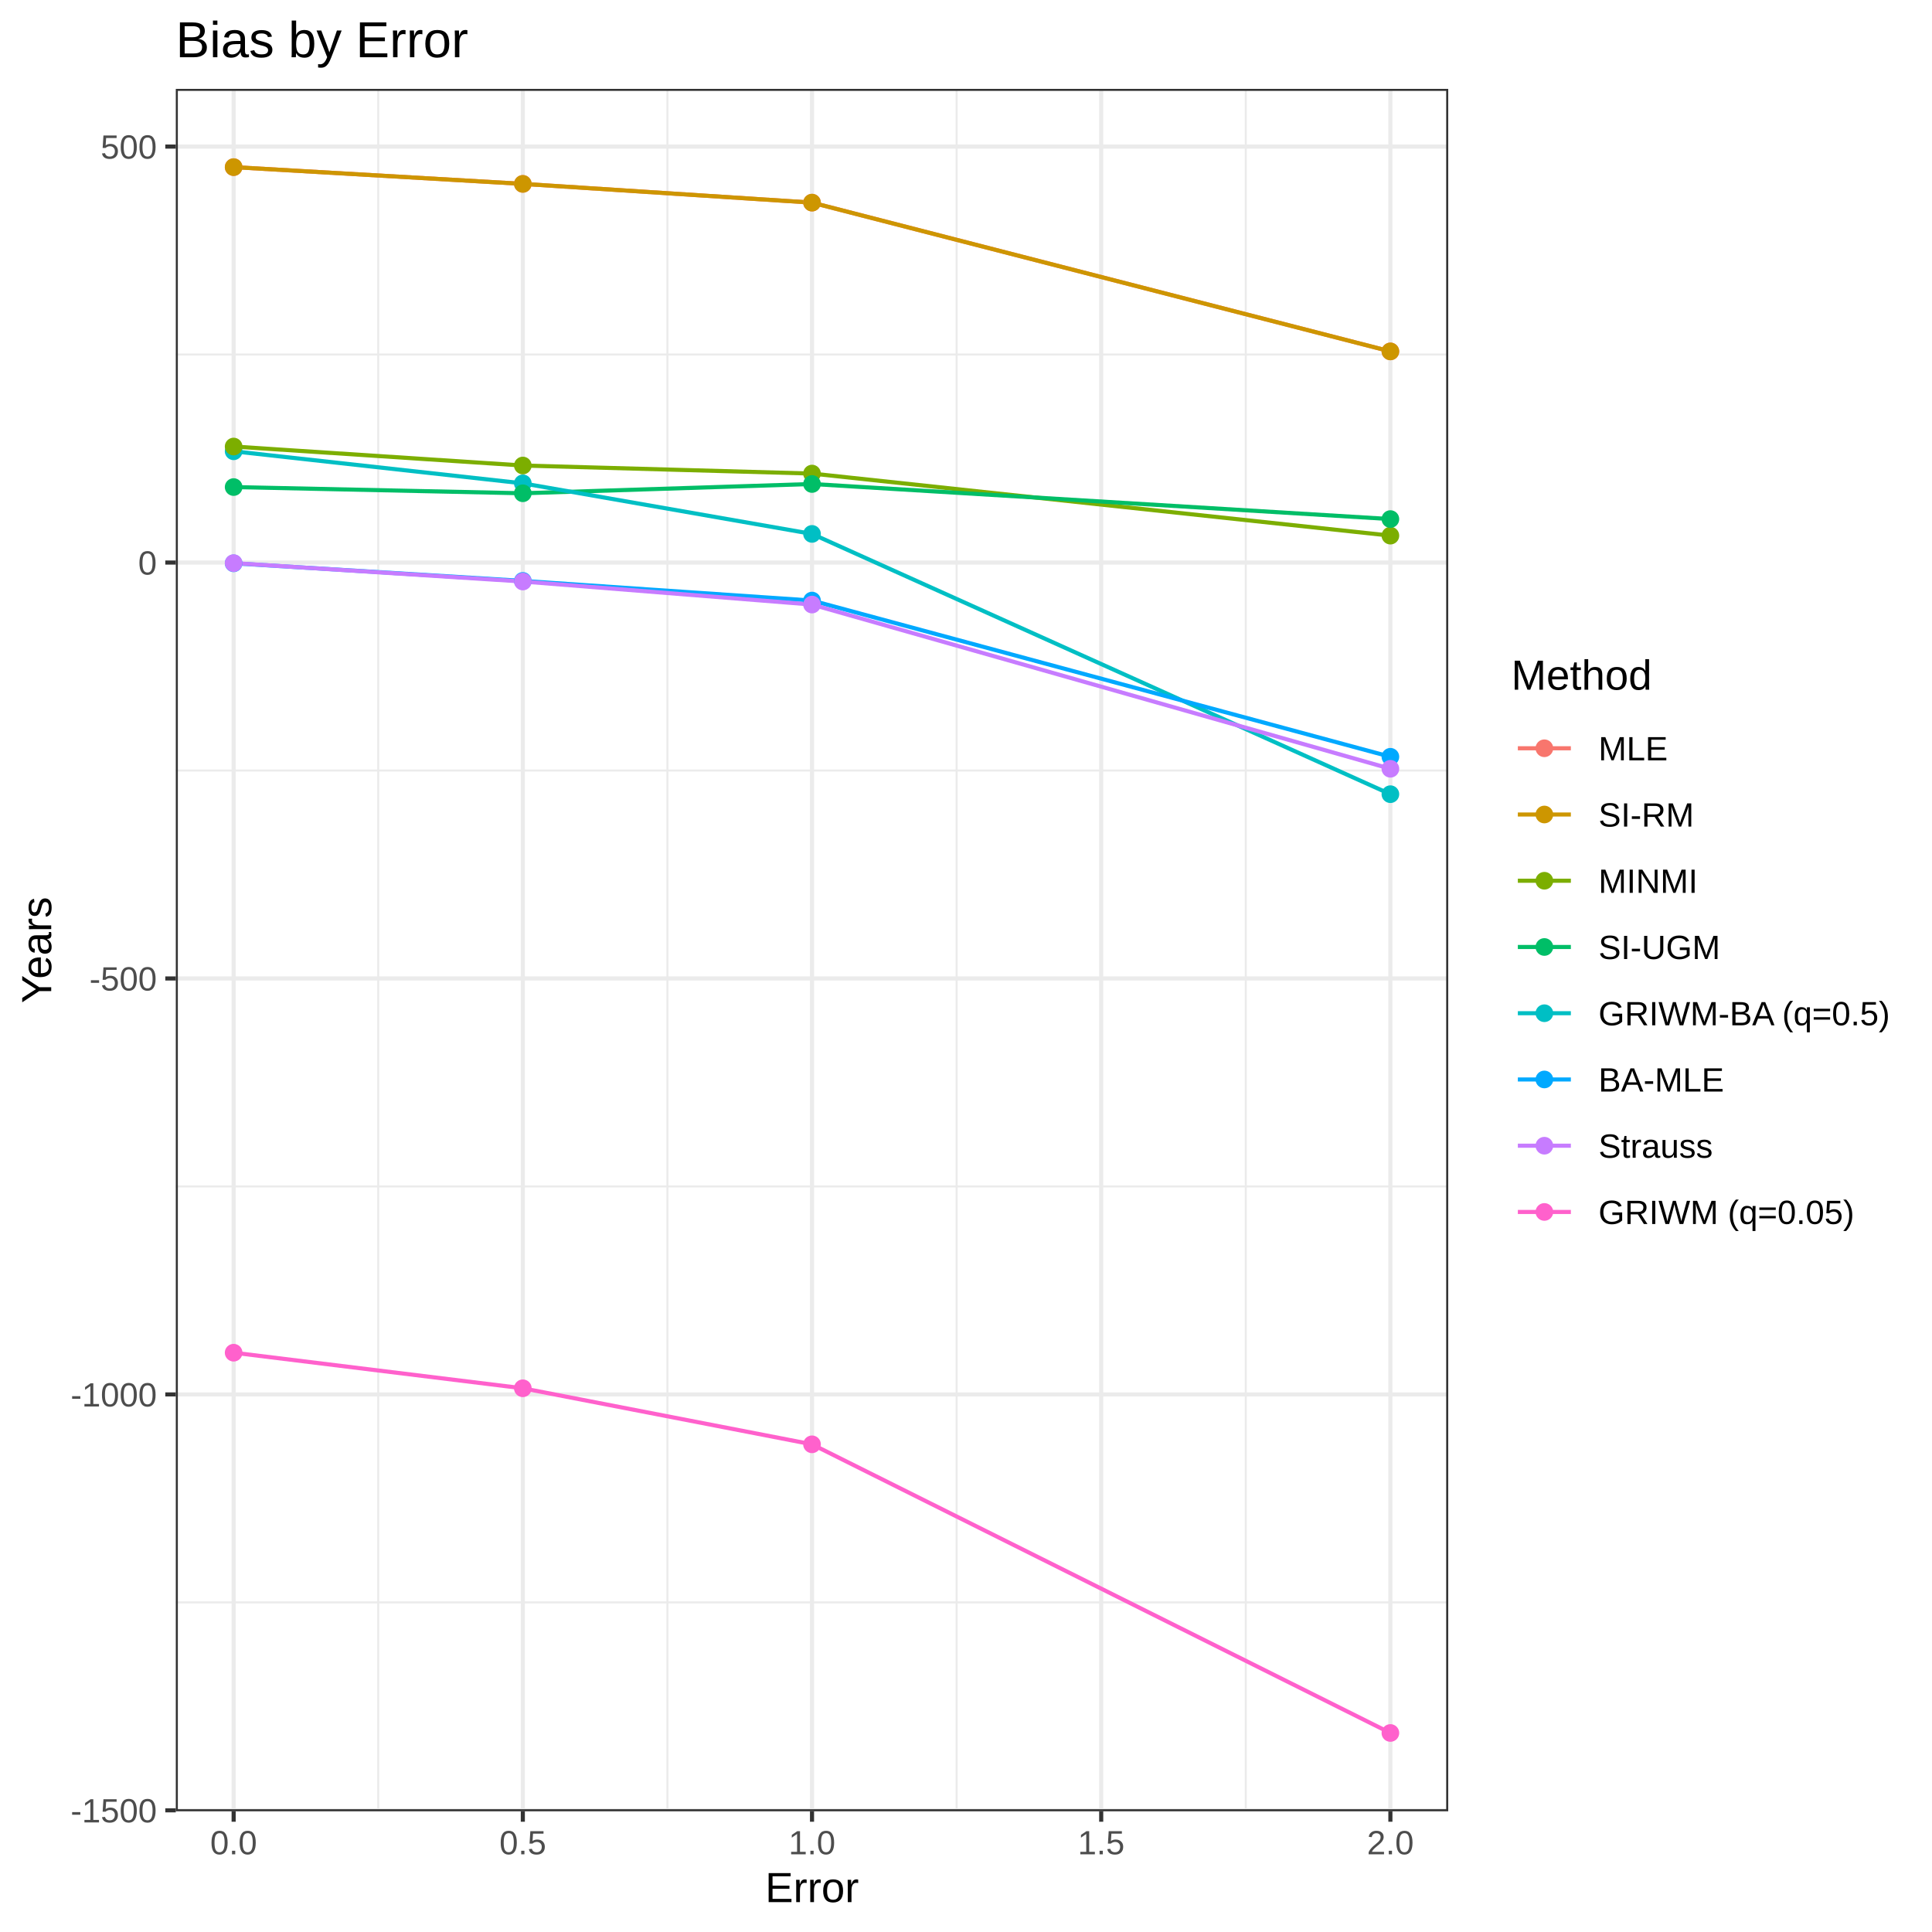
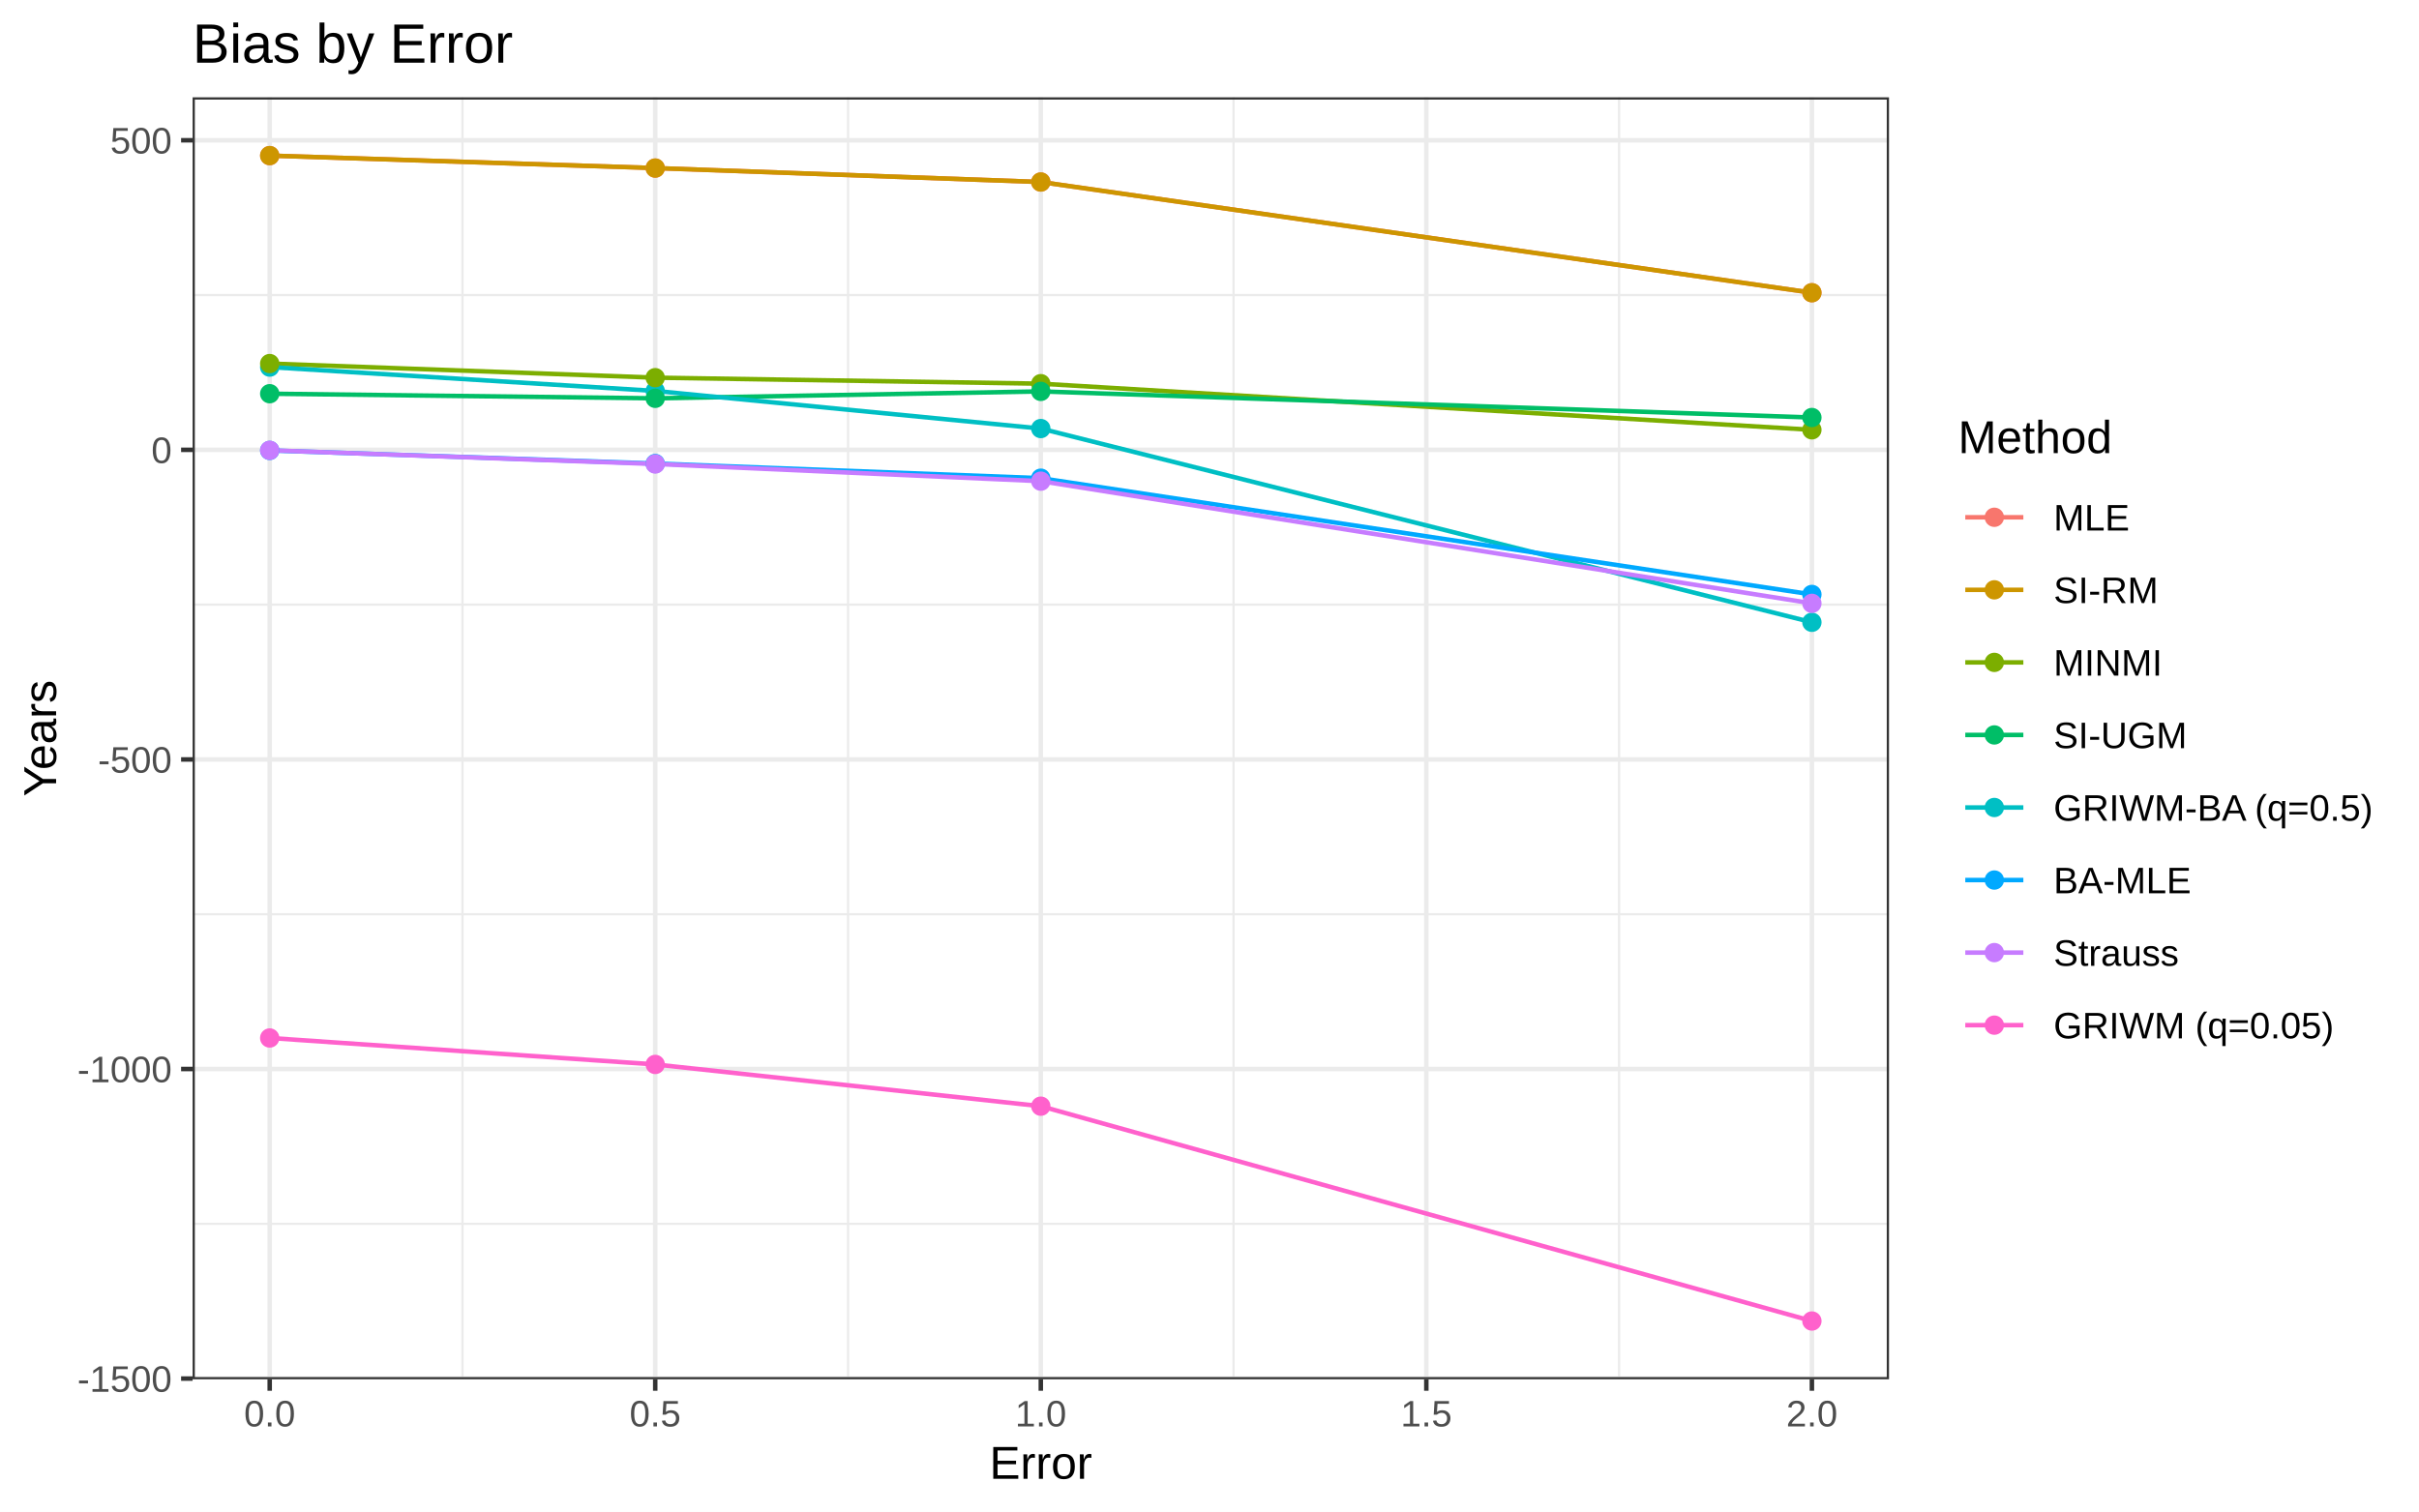
- <svg xmlns="http://www.w3.org/2000/svg" class="svglite" width="504.00pt" height="504.00pt" viewBox="0 0 504.00 504.00">
+ <svg xmlns="http://www.w3.org/2000/svg" class="svglite" width="576.00pt" height="360.00pt" viewBox="0 0 576.00 360.00">
  <defs>
    <style type="text/css">
    .svglite line, .svglite polyline, .svglite polygon, .svglite path, .svglite rect, .svglite circle {
      fill: none;
      stroke: #000000;
      stroke-linecap: round;
      stroke-linejoin: round;
      stroke-miterlimit: 10.00;
    }
    .svglite text {
      white-space: pre;
    }
  </style>
  </defs>
  <rect width="100%" height="100%" style="stroke: none; fill: #FFFFFF;" />
  <defs>
-     <clipPath id="cpMC4wMHw1MDQuMDB8MC4wMHw1MDQuMDA=">
-       <rect x="0.00" y="0.00" width="504.00" height="504.00" />
+     <clipPath id="cpMC4wMHw1NzYuMDB8MC4wMHwzNjAuMDA=">
+       <rect x="0.00" y="0.00" width="576.00" height="360.00" />
    </clipPath>
  </defs>
-   <g clip-path="url(#cpMC4wMHw1MDQuMDB8MC4wMHw1MDQuMDA=)">
-     <rect x="0.00" y="-0" width="504.00" height="504.00" style="stroke-width: 1.07; stroke: #FFFFFF; fill: #FFFFFF;" />
+   <g clip-path="url(#cpMC4wMHw1NzYuMDB8MC4wMHwzNjAuMDA=)">
+     <rect x="0.00" y="0.00" width="576.00" height="360.00" style="stroke-width: 1.07; stroke: #FFFFFF; fill: #FFFFFF;" />
  </g>
  <defs>
-     <clipPath id="cpNDUuODZ8Mzc3LjgwfDIzLjE4fDQ3Mi41MA==">
-       <rect x="45.86" y="23.18" width="331.94" height="449.33" />
+     <clipPath id="cpNDUuODZ8NDQ5LjgwfDIzLjE4fDMyOC41MA==">
+       <rect x="45.86" y="23.18" width="403.94" height="305.33" />
    </clipPath>
  </defs>
-   <g clip-path="url(#cpNDUuODZ8Mzc3LjgwfDIzLjE4fDQ3Mi41MA==)">
-     <rect x="45.86" y="23.18" width="331.94" height="449.33" style="stroke-width: 1.07; stroke: none; fill: #FFFFFF;" />
-     <polyline points="45.86,418.01 377.80,418.01 " style="stroke-width: 0.53; stroke: #EBEBEB; stroke-linecap: butt;" />
-     <polyline points="45.86,309.50 377.80,309.50 " style="stroke-width: 0.53; stroke: #EBEBEB; stroke-linecap: butt;" />
-     <polyline points="45.86,201.00 377.80,201.00 " style="stroke-width: 0.53; stroke: #EBEBEB; stroke-linecap: butt;" />
-     <polyline points="45.86,92.49 377.80,92.49 " style="stroke-width: 0.53; stroke: #EBEBEB; stroke-linecap: butt;" />
-     <polyline points="98.67,472.50 98.67,23.18 " style="stroke-width: 0.53; stroke: #EBEBEB; stroke-linecap: butt;" />
-     <polyline points="174.11,472.50 174.11,23.18 " style="stroke-width: 0.53; stroke: #EBEBEB; stroke-linecap: butt;" />
-     <polyline points="249.55,472.50 249.55,23.18 " style="stroke-width: 0.53; stroke: #EBEBEB; stroke-linecap: butt;" />
-     <polyline points="324.99,472.50 324.99,23.18 " style="stroke-width: 0.53; stroke: #EBEBEB; stroke-linecap: butt;" />
-     <polyline points="45.86,472.26 377.80,472.26 " style="stroke-width: 1.07; stroke: #EBEBEB; stroke-linecap: butt;" />
-     <polyline points="45.86,363.76 377.80,363.76 " style="stroke-width: 1.07; stroke: #EBEBEB; stroke-linecap: butt;" />
-     <polyline points="45.86,255.25 377.80,255.25 " style="stroke-width: 1.07; stroke: #EBEBEB; stroke-linecap: butt;" />
-     <polyline points="45.86,146.75 377.80,146.75 " style="stroke-width: 1.07; stroke: #EBEBEB; stroke-linecap: butt;" />
-     <polyline points="45.86,38.24 377.80,38.24 " style="stroke-width: 1.07; stroke: #EBEBEB; stroke-linecap: butt;" />
-     <polyline points="60.95,472.50 60.95,23.18 " style="stroke-width: 1.07; stroke: #EBEBEB; stroke-linecap: butt;" />
-     <polyline points="136.39,472.50 136.39,23.18 " style="stroke-width: 1.07; stroke: #EBEBEB; stroke-linecap: butt;" />
-     <polyline points="211.83,472.50 211.83,23.18 " style="stroke-width: 1.07; stroke: #EBEBEB; stroke-linecap: butt;" />
-     <polyline points="287.27,472.50 287.27,23.18 " style="stroke-width: 1.07; stroke: #EBEBEB; stroke-linecap: butt;" />
-     <polyline points="362.71,472.50 362.71,23.18 " style="stroke-width: 1.07; stroke: #EBEBEB; stroke-linecap: butt;" />
-     <polyline points="60.95,43.60 136.39,47.97 211.83,52.86 362.71,91.67 " style="stroke-width: 1.07; stroke: #F8766D; stroke-linecap: butt;" />
-     <polyline points="60.95,43.60 136.39,47.97 211.83,52.86 362.71,91.67 " style="stroke-width: 1.07; stroke: #CD9600; stroke-linecap: butt;" />
-     <polyline points="60.95,116.49 136.39,121.44 211.83,123.54 362.71,139.73 " style="stroke-width: 1.07; stroke: #7CAE00; stroke-linecap: butt;" />
-     <polyline points="60.95,127.06 136.39,128.68 211.83,126.26 362.71,135.41 " style="stroke-width: 1.07; stroke: #00BE67; stroke-linecap: butt;" />
-     <polyline points="60.95,117.73 136.39,126.09 211.83,139.28 362.71,207.18 " style="stroke-width: 1.07; stroke: #00BFC4; stroke-linecap: butt;" />
-     <polyline points="60.95,146.95 136.39,151.54 211.83,156.67 362.71,197.42 " style="stroke-width: 1.07; stroke: #00A9FF; stroke-linecap: butt;" />
-     <polyline points="60.95,146.90 136.39,151.70 211.83,157.71 362.71,200.55 " style="stroke-width: 1.07; stroke: #C77CFF; stroke-linecap: butt;" />
-     <polyline points="60.95,352.88 136.39,362.16 211.83,376.78 362.71,452.08 " style="stroke-width: 1.07; stroke: #FF61CC; stroke-linecap: butt;" />
-     <circle cx="60.95" cy="146.95" r="1.95" style="stroke-width: 0.71; stroke: #00A9FF; fill: #00A9FF;" />
-     <circle cx="60.95" cy="117.73" r="1.95" style="stroke-width: 0.71; stroke: #00BFC4; fill: #00BFC4;" />
-     <circle cx="60.95" cy="352.88" r="1.95" style="stroke-width: 0.71; stroke: #FF61CC; fill: #FF61CC;" />
-     <circle cx="60.95" cy="116.49" r="1.95" style="stroke-width: 0.71; stroke: #7CAE00; fill: #7CAE00;" />
-     <circle cx="60.95" cy="43.60" r="1.95" style="stroke-width: 0.71; stroke: #F8766D; fill: #F8766D;" />
-     <circle cx="60.95" cy="43.60" r="1.95" style="stroke-width: 0.71; stroke: #CD9600; fill: #CD9600;" />
-     <circle cx="60.95" cy="127.06" r="1.95" style="stroke-width: 0.71; stroke: #00BE67; fill: #00BE67;" />
-     <circle cx="60.95" cy="146.90" r="1.95" style="stroke-width: 0.71; stroke: #C77CFF; fill: #C77CFF;" />
-     <circle cx="136.39" cy="151.54" r="1.95" style="stroke-width: 0.71; stroke: #00A9FF; fill: #00A9FF;" />
-     <circle cx="136.39" cy="126.09" r="1.95" style="stroke-width: 0.71; stroke: #00BFC4; fill: #00BFC4;" />
-     <circle cx="136.39" cy="362.16" r="1.95" style="stroke-width: 0.71; stroke: #FF61CC; fill: #FF61CC;" />
-     <circle cx="136.39" cy="121.44" r="1.95" style="stroke-width: 0.71; stroke: #7CAE00; fill: #7CAE00;" />
-     <circle cx="136.39" cy="47.97" r="1.95" style="stroke-width: 0.71; stroke: #F8766D; fill: #F8766D;" />
-     <circle cx="136.39" cy="47.97" r="1.95" style="stroke-width: 0.71; stroke: #CD9600; fill: #CD9600;" />
-     <circle cx="136.39" cy="128.68" r="1.95" style="stroke-width: 0.71; stroke: #00BE67; fill: #00BE67;" />
-     <circle cx="136.39" cy="151.70" r="1.95" style="stroke-width: 0.71; stroke: #C77CFF; fill: #C77CFF;" />
-     <circle cx="211.83" cy="156.67" r="1.95" style="stroke-width: 0.71; stroke: #00A9FF; fill: #00A9FF;" />
-     <circle cx="211.83" cy="139.28" r="1.95" style="stroke-width: 0.71; stroke: #00BFC4; fill: #00BFC4;" />
-     <circle cx="211.83" cy="376.78" r="1.95" style="stroke-width: 0.71; stroke: #FF61CC; fill: #FF61CC;" />
-     <circle cx="211.83" cy="123.54" r="1.95" style="stroke-width: 0.71; stroke: #7CAE00; fill: #7CAE00;" />
-     <circle cx="211.83" cy="52.86" r="1.95" style="stroke-width: 0.71; stroke: #F8766D; fill: #F8766D;" />
-     <circle cx="211.83" cy="52.86" r="1.95" style="stroke-width: 0.71; stroke: #CD9600; fill: #CD9600;" />
-     <circle cx="211.83" cy="126.26" r="1.95" style="stroke-width: 0.71; stroke: #00BE67; fill: #00BE67;" />
-     <circle cx="211.83" cy="157.71" r="1.95" style="stroke-width: 0.71; stroke: #C77CFF; fill: #C77CFF;" />
-     <circle cx="362.71" cy="197.42" r="1.95" style="stroke-width: 0.71; stroke: #00A9FF; fill: #00A9FF;" />
-     <circle cx="362.71" cy="207.18" r="1.95" style="stroke-width: 0.71; stroke: #00BFC4; fill: #00BFC4;" />
-     <circle cx="362.71" cy="452.08" r="1.95" style="stroke-width: 0.71; stroke: #FF61CC; fill: #FF61CC;" />
-     <circle cx="362.71" cy="139.73" r="1.95" style="stroke-width: 0.71; stroke: #7CAE00; fill: #7CAE00;" />
-     <circle cx="362.71" cy="91.67" r="1.95" style="stroke-width: 0.71; stroke: #F8766D; fill: #F8766D;" />
-     <circle cx="362.71" cy="91.67" r="1.95" style="stroke-width: 0.71; stroke: #CD9600; fill: #CD9600;" />
-     <circle cx="362.71" cy="135.41" r="1.95" style="stroke-width: 0.71; stroke: #00BE67; fill: #00BE67;" />
-     <circle cx="362.71" cy="200.55" r="1.95" style="stroke-width: 0.71; stroke: #C77CFF; fill: #C77CFF;" />
-     <rect x="45.86" y="23.18" width="331.94" height="449.33" style="stroke-width: 1.07; stroke: #333333;" />
+   <g clip-path="url(#cpNDUuODZ8NDQ5LjgwfDIzLjE4fDMyOC41MA==)">
+     <rect x="45.86" y="23.18" width="403.94" height="305.33" style="stroke-width: 1.07; stroke: none; fill: #FFFFFF;" />
+     <polyline points="45.86,291.47 449.80,291.47 " style="stroke-width: 0.53; stroke: #EBEBEB; stroke-linecap: butt;" />
+     <polyline points="45.86,217.74 449.80,217.74 " style="stroke-width: 0.53; stroke: #EBEBEB; stroke-linecap: butt;" />
+     <polyline points="45.86,144.01 449.80,144.01 " style="stroke-width: 0.53; stroke: #EBEBEB; stroke-linecap: butt;" />
+     <polyline points="45.86,70.28 449.80,70.28 " style="stroke-width: 0.53; stroke: #EBEBEB; stroke-linecap: butt;" />
+     <polyline points="110.12,328.50 110.12,23.18 " style="stroke-width: 0.53; stroke: #EBEBEB; stroke-linecap: butt;" />
+     <polyline points="201.93,328.50 201.93,23.18 " style="stroke-width: 0.53; stroke: #EBEBEB; stroke-linecap: butt;" />
+     <polyline points="293.73,328.50 293.73,23.18 " style="stroke-width: 0.53; stroke: #EBEBEB; stroke-linecap: butt;" />
+     <polyline points="385.53,328.50 385.53,23.18 " style="stroke-width: 0.53; stroke: #EBEBEB; stroke-linecap: butt;" />
+     <polyline points="45.86,328.34 449.80,328.34 " style="stroke-width: 1.07; stroke: #EBEBEB; stroke-linecap: butt;" />
+     <polyline points="45.86,254.61 449.80,254.61 " style="stroke-width: 1.07; stroke: #EBEBEB; stroke-linecap: butt;" />
+     <polyline points="45.86,180.88 449.80,180.88 " style="stroke-width: 1.07; stroke: #EBEBEB; stroke-linecap: butt;" />
+     <polyline points="45.86,107.14 449.80,107.14 " style="stroke-width: 1.07; stroke: #EBEBEB; stroke-linecap: butt;" />
+     <polyline points="45.86,33.41 449.80,33.41 " style="stroke-width: 1.07; stroke: #EBEBEB; stroke-linecap: butt;" />
+     <polyline points="64.22,328.50 64.22,23.18 " style="stroke-width: 1.07; stroke: #EBEBEB; stroke-linecap: butt;" />
+     <polyline points="156.02,328.50 156.02,23.18 " style="stroke-width: 1.07; stroke: #EBEBEB; stroke-linecap: butt;" />
+     <polyline points="247.83,328.50 247.83,23.18 " style="stroke-width: 1.07; stroke: #EBEBEB; stroke-linecap: butt;" />
+     <polyline points="339.63,328.50 339.63,23.18 " style="stroke-width: 1.07; stroke: #EBEBEB; stroke-linecap: butt;" />
+     <polyline points="431.44,328.50 431.44,23.18 " style="stroke-width: 1.07; stroke: #EBEBEB; stroke-linecap: butt;" />
+     <polyline points="64.22,37.06 156.02,40.03 247.83,43.35 431.44,69.72 " style="stroke-width: 1.07; stroke: #F8766D; stroke-linecap: butt;" />
+     <polyline points="64.22,37.06 156.02,40.03 247.83,43.35 431.44,69.72 " style="stroke-width: 1.07; stroke: #CD9600; stroke-linecap: butt;" />
+     <polyline points="64.22,86.59 156.02,89.95 247.83,91.38 431.44,102.37 " style="stroke-width: 1.07; stroke: #7CAE00; stroke-linecap: butt;" />
+     <polyline points="64.22,93.77 156.02,94.87 247.83,93.22 431.44,99.44 " style="stroke-width: 1.07; stroke: #00BE67; stroke-linecap: butt;" />
+     <polyline points="64.22,87.43 156.02,93.11 247.83,102.07 431.44,148.21 " style="stroke-width: 1.07; stroke: #00BFC4; stroke-linecap: butt;" />
+     <polyline points="64.22,107.28 156.02,110.40 247.83,113.89 431.44,141.58 " style="stroke-width: 1.07; stroke: #00A9FF; stroke-linecap: butt;" />
+     <polyline points="64.22,107.25 156.02,110.51 247.83,114.60 431.44,143.70 " style="stroke-width: 1.07; stroke: #C77CFF; stroke-linecap: butt;" />
+     <polyline points="64.22,247.22 156.02,253.52 247.83,263.46 431.44,314.63 " style="stroke-width: 1.07; stroke: #FF61CC; stroke-linecap: butt;" />
+     <circle cx="64.22" cy="107.28" r="1.95" style="stroke-width: 0.71; stroke: #00A9FF; fill: #00A9FF;" />
+     <circle cx="64.22" cy="87.43" r="1.95" style="stroke-width: 0.71; stroke: #00BFC4; fill: #00BFC4;" />
+     <circle cx="64.22" cy="247.22" r="1.95" style="stroke-width: 0.71; stroke: #FF61CC; fill: #FF61CC;" />
+     <circle cx="64.22" cy="86.59" r="1.95" style="stroke-width: 0.71; stroke: #7CAE00; fill: #7CAE00;" />
+     <circle cx="64.22" cy="37.06" r="1.95" style="stroke-width: 0.71; stroke: #F8766D; fill: #F8766D;" />
+     <circle cx="64.22" cy="37.06" r="1.95" style="stroke-width: 0.71; stroke: #CD9600; fill: #CD9600;" />
+     <circle cx="64.22" cy="93.77" r="1.95" style="stroke-width: 0.71; stroke: #00BE67; fill: #00BE67;" />
+     <circle cx="64.22" cy="107.25" r="1.95" style="stroke-width: 0.71; stroke: #C77CFF; fill: #C77CFF;" />
+     <circle cx="156.02" cy="110.40" r="1.95" style="stroke-width: 0.71; stroke: #00A9FF; fill: #00A9FF;" />
+     <circle cx="156.02" cy="93.11" r="1.95" style="stroke-width: 0.71; stroke: #00BFC4; fill: #00BFC4;" />
+     <circle cx="156.02" cy="253.52" r="1.95" style="stroke-width: 0.71; stroke: #FF61CC; fill: #FF61CC;" />
+     <circle cx="156.02" cy="89.95" r="1.95" style="stroke-width: 0.71; stroke: #7CAE00; fill: #7CAE00;" />
+     <circle cx="156.02" cy="40.03" r="1.95" style="stroke-width: 0.71; stroke: #F8766D; fill: #F8766D;" />
+     <circle cx="156.02" cy="40.03" r="1.95" style="stroke-width: 0.71; stroke: #CD9600; fill: #CD9600;" />
+     <circle cx="156.02" cy="94.87" r="1.95" style="stroke-width: 0.71; stroke: #00BE67; fill: #00BE67;" />
+     <circle cx="156.02" cy="110.51" r="1.95" style="stroke-width: 0.71; stroke: #C77CFF; fill: #C77CFF;" />
+     <circle cx="247.83" cy="113.89" r="1.95" style="stroke-width: 0.71; stroke: #00A9FF; fill: #00A9FF;" />
+     <circle cx="247.83" cy="102.07" r="1.95" style="stroke-width: 0.71; stroke: #00BFC4; fill: #00BFC4;" />
+     <circle cx="247.83" cy="263.46" r="1.95" style="stroke-width: 0.71; stroke: #FF61CC; fill: #FF61CC;" />
+     <circle cx="247.83" cy="91.38" r="1.95" style="stroke-width: 0.71; stroke: #7CAE00; fill: #7CAE00;" />
+     <circle cx="247.83" cy="43.35" r="1.95" style="stroke-width: 0.71; stroke: #F8766D; fill: #F8766D;" />
+     <circle cx="247.83" cy="43.35" r="1.95" style="stroke-width: 0.71; stroke: #CD9600; fill: #CD9600;" />
+     <circle cx="247.83" cy="93.22" r="1.95" style="stroke-width: 0.71; stroke: #00BE67; fill: #00BE67;" />
+     <circle cx="247.83" cy="114.60" r="1.95" style="stroke-width: 0.71; stroke: #C77CFF; fill: #C77CFF;" />
+     <circle cx="431.44" cy="141.58" r="1.95" style="stroke-width: 0.71; stroke: #00A9FF; fill: #00A9FF;" />
+     <circle cx="431.44" cy="148.21" r="1.95" style="stroke-width: 0.71; stroke: #00BFC4; fill: #00BFC4;" />
+     <circle cx="431.44" cy="314.63" r="1.95" style="stroke-width: 0.71; stroke: #FF61CC; fill: #FF61CC;" />
+     <circle cx="431.44" cy="102.37" r="1.95" style="stroke-width: 0.71; stroke: #7CAE00; fill: #7CAE00;" />
+     <circle cx="431.44" cy="69.72" r="1.95" style="stroke-width: 0.71; stroke: #F8766D; fill: #F8766D;" />
+     <circle cx="431.44" cy="69.72" r="1.95" style="stroke-width: 0.71; stroke: #CD9600; fill: #CD9600;" />
+     <circle cx="431.44" cy="99.44" r="1.95" style="stroke-width: 0.71; stroke: #00BE67; fill: #00BE67;" />
+     <circle cx="431.44" cy="143.70" r="1.95" style="stroke-width: 0.71; stroke: #C77CFF; fill: #C77CFF;" />
+     <rect x="45.86" y="23.18" width="403.94" height="305.33" style="stroke-width: 1.07; stroke: #333333;" />
  </g>
-   <g clip-path="url(#cpMC4wMHw1MDQuMDB8MC4wMHw1MDQuMDA=)">
-     <text x="40.93" y="475.41" text-anchor="end" style="font-size: 8.80px;fill: #4D4D4D; font-family: &quot;Arial&quot;;" textLength="22.51px" lengthAdjust="spacingAndGlyphs">-1500</text>
-     <text x="40.93" y="366.91" text-anchor="end" style="font-size: 8.80px;fill: #4D4D4D; font-family: &quot;Arial&quot;;" textLength="22.51px" lengthAdjust="spacingAndGlyphs">-1000</text>
-     <text x="40.93" y="258.40" text-anchor="end" style="font-size: 8.80px;fill: #4D4D4D; font-family: &quot;Arial&quot;;" textLength="17.62px" lengthAdjust="spacingAndGlyphs">-500</text>
-     <text x="40.93" y="149.90" text-anchor="end" style="font-size: 8.80px;fill: #4D4D4D; font-family: &quot;Arial&quot;;" textLength="4.90px" lengthAdjust="spacingAndGlyphs">0</text>
-     <text x="40.93" y="41.39" text-anchor="end" style="font-size: 8.80px;fill: #4D4D4D; font-family: &quot;Arial&quot;;" textLength="14.69px" lengthAdjust="spacingAndGlyphs">500</text>
-     <polyline points="43.12,472.26 45.86,472.26 " style="stroke-width: 1.07; stroke: #333333; stroke-linecap: butt;" />
-     <polyline points="43.12,363.76 45.86,363.76 " style="stroke-width: 1.07; stroke: #333333; stroke-linecap: butt;" />
-     <polyline points="43.12,255.25 45.86,255.25 " style="stroke-width: 1.07; stroke: #333333; stroke-linecap: butt;" />
-     <polyline points="43.12,146.75 45.86,146.75 " style="stroke-width: 1.07; stroke: #333333; stroke-linecap: butt;" />
-     <polyline points="43.12,38.24 45.86,38.24 " style="stroke-width: 1.07; stroke: #333333; stroke-linecap: butt;" />
-     <polyline points="60.95,475.24 60.95,472.50 " style="stroke-width: 1.07; stroke: #333333; stroke-linecap: butt;" />
-     <polyline points="136.39,475.24 136.39,472.50 " style="stroke-width: 1.07; stroke: #333333; stroke-linecap: butt;" />
-     <polyline points="211.83,475.24 211.83,472.50 " style="stroke-width: 1.07; stroke: #333333; stroke-linecap: butt;" />
-     <polyline points="287.27,475.24 287.27,472.50 " style="stroke-width: 1.07; stroke: #333333; stroke-linecap: butt;" />
-     <polyline points="362.71,475.24 362.71,472.50 " style="stroke-width: 1.07; stroke: #333333; stroke-linecap: butt;" />
-     <text x="60.95" y="483.74" text-anchor="middle" style="font-size: 8.80px;fill: #4D4D4D; font-family: &quot;Arial&quot;;" textLength="12.24px" lengthAdjust="spacingAndGlyphs">0.0</text>
-     <text x="136.39" y="483.74" text-anchor="middle" style="font-size: 8.80px;fill: #4D4D4D; font-family: &quot;Arial&quot;;" textLength="12.24px" lengthAdjust="spacingAndGlyphs">0.5</text>
-     <text x="211.83" y="483.74" text-anchor="middle" style="font-size: 8.80px;fill: #4D4D4D; font-family: &quot;Arial&quot;;" textLength="12.24px" lengthAdjust="spacingAndGlyphs">1.0</text>
-     <text x="287.27" y="483.74" text-anchor="middle" style="font-size: 8.80px;fill: #4D4D4D; font-family: &quot;Arial&quot;;" textLength="12.24px" lengthAdjust="spacingAndGlyphs">1.5</text>
-     <text x="362.71" y="483.74" text-anchor="middle" style="font-size: 8.80px;fill: #4D4D4D; font-family: &quot;Arial&quot;;" textLength="12.24px" lengthAdjust="spacingAndGlyphs">2.0</text>
-     <text x="211.83" y="496.20" text-anchor="middle" style="font-size: 11.00px; font-family: &quot;Arial&quot;;" textLength="24.45px" lengthAdjust="spacingAndGlyphs">Error</text>
-     <text transform="translate(13.36,247.84) rotate(-90)" text-anchor="middle" style="font-size: 11.00px; font-family: &quot;Arial&quot;;" textLength="27.73px" lengthAdjust="spacingAndGlyphs">Years</text>
-     <rect x="388.76" y="165.40" width="109.76" height="164.87" style="stroke-width: 1.07; stroke: none; fill: #FFFFFF;" />
-     <text x="394.24" y="179.92" style="font-size: 11.00px; font-family: &quot;Arial&quot;;" textLength="36.71px" lengthAdjust="spacingAndGlyphs">Method</text>
-     <rect x="394.24" y="186.56" width="17.28" height="17.28" style="stroke-width: 1.07; stroke: none; fill: #FFFFFF;" />
-     <line x1="395.96" y1="195.20" x2="409.79" y2="195.20" style="stroke-width: 1.07; stroke: #F8766D; stroke-linecap: butt;" />
-     <circle cx="402.88" cy="195.20" r="1.95" style="stroke-width: 0.71; stroke: #F8766D; fill: #F8766D;" />
-     <rect x="394.24" y="203.84" width="17.28" height="17.28" style="stroke-width: 1.07; stroke: none; fill: #FFFFFF;" />
-     <line x1="395.96" y1="212.48" x2="409.79" y2="212.48" style="stroke-width: 1.07; stroke: #CD9600; stroke-linecap: butt;" />
-     <circle cx="402.88" cy="212.48" r="1.95" style="stroke-width: 0.71; stroke: #CD9600; fill: #CD9600;" />
-     <rect x="394.24" y="221.12" width="17.28" height="17.28" style="stroke-width: 1.07; stroke: none; fill: #FFFFFF;" />
-     <line x1="395.96" y1="229.76" x2="409.79" y2="229.76" style="stroke-width: 1.07; stroke: #7CAE00; stroke-linecap: butt;" />
-     <circle cx="402.88" cy="229.76" r="1.95" style="stroke-width: 0.71; stroke: #7CAE00; fill: #7CAE00;" />
-     <rect x="394.24" y="238.40" width="17.28" height="17.28" style="stroke-width: 1.07; stroke: none; fill: #FFFFFF;" />
-     <line x1="395.96" y1="247.04" x2="409.79" y2="247.04" style="stroke-width: 1.07; stroke: #00BE67; stroke-linecap: butt;" />
-     <circle cx="402.88" cy="247.04" r="1.95" style="stroke-width: 0.71; stroke: #00BE67; fill: #00BE67;" />
-     <rect x="394.24" y="255.68" width="17.28" height="17.28" style="stroke-width: 1.07; stroke: none; fill: #FFFFFF;" />
-     <line x1="395.96" y1="264.32" x2="409.79" y2="264.32" style="stroke-width: 1.07; stroke: #00BFC4; stroke-linecap: butt;" />
-     <circle cx="402.88" cy="264.32" r="1.95" style="stroke-width: 0.71; stroke: #00BFC4; fill: #00BFC4;" />
-     <rect x="394.24" y="272.96" width="17.28" height="17.28" style="stroke-width: 1.07; stroke: none; fill: #FFFFFF;" />
-     <line x1="395.96" y1="281.60" x2="409.79" y2="281.60" style="stroke-width: 1.07; stroke: #00A9FF; stroke-linecap: butt;" />
-     <circle cx="402.88" cy="281.60" r="1.95" style="stroke-width: 0.71; stroke: #00A9FF; fill: #00A9FF;" />
-     <rect x="394.24" y="290.24" width="17.28" height="17.28" style="stroke-width: 1.07; stroke: none; fill: #FFFFFF;" />
-     <line x1="395.96" y1="298.88" x2="409.79" y2="298.88" style="stroke-width: 1.07; stroke: #C77CFF; stroke-linecap: butt;" />
-     <circle cx="402.88" cy="298.88" r="1.95" style="stroke-width: 0.71; stroke: #C77CFF; fill: #C77CFF;" />
-     <rect x="394.24" y="307.52" width="17.28" height="17.28" style="stroke-width: 1.07; stroke: none; fill: #FFFFFF;" />
-     <line x1="395.96" y1="316.16" x2="409.79" y2="316.16" style="stroke-width: 1.07; stroke: #FF61CC; stroke-linecap: butt;" />
-     <circle cx="402.88" cy="316.16" r="1.95" style="stroke-width: 0.71; stroke: #FF61CC; fill: #FF61CC;" />
-     <text x="416.99" y="198.35" style="font-size: 8.80px; font-family: &quot;Arial&quot;;" textLength="18.09px" lengthAdjust="spacingAndGlyphs">MLE</text>
-     <text x="416.99" y="215.63" style="font-size: 8.80px; font-family: &quot;Arial&quot;;" textLength="24.93px" lengthAdjust="spacingAndGlyphs">SI-RM</text>
-     <text x="416.99" y="232.91" style="font-size: 8.80px; font-family: &quot;Arial&quot;;" textLength="25.91px" lengthAdjust="spacingAndGlyphs">MINMI</text>
-     <text x="416.99" y="250.19" style="font-size: 8.80px; font-family: &quot;Arial&quot;;" textLength="31.77px" lengthAdjust="spacingAndGlyphs">SI-UGM</text>
-     <text x="416.99" y="267.47" style="font-size: 8.80px; font-family: &quot;Arial&quot;;" textLength="76.05px" lengthAdjust="spacingAndGlyphs">GRIWM-BA (q=0.5)</text>
-     <text x="416.99" y="284.75" style="font-size: 8.80px; font-family: &quot;Arial&quot;;" textLength="32.76px" lengthAdjust="spacingAndGlyphs">BA-MLE</text>
-     <text x="416.99" y="302.03" style="font-size: 8.80px; font-family: &quot;Arial&quot;;" textLength="29.84px" lengthAdjust="spacingAndGlyphs">Strauss</text>
-     <text x="416.99" y="319.31" style="font-size: 8.80px; font-family: &quot;Arial&quot;;" textLength="66.76px" lengthAdjust="spacingAndGlyphs">GRIWM (q=0.05)</text>
+   <g clip-path="url(#cpMC4wMHw1NzYuMDB8MC4wMHwzNjAuMDA=)">
+     <text x="40.93" y="331.49" text-anchor="end" style="font-size: 8.80px;fill: #4D4D4D; font-family: &quot;Arial&quot;;" textLength="22.51px" lengthAdjust="spacingAndGlyphs">-1500</text>
+     <text x="40.93" y="257.76" text-anchor="end" style="font-size: 8.80px;fill: #4D4D4D; font-family: &quot;Arial&quot;;" textLength="22.51px" lengthAdjust="spacingAndGlyphs">-1000</text>
+     <text x="40.93" y="184.03" text-anchor="end" style="font-size: 8.80px;fill: #4D4D4D; font-family: &quot;Arial&quot;;" textLength="17.62px" lengthAdjust="spacingAndGlyphs">-500</text>
+     <text x="40.93" y="110.29" text-anchor="end" style="font-size: 8.80px;fill: #4D4D4D; font-family: &quot;Arial&quot;;" textLength="4.90px" lengthAdjust="spacingAndGlyphs">0</text>
+     <text x="40.93" y="36.56" text-anchor="end" style="font-size: 8.80px;fill: #4D4D4D; font-family: &quot;Arial&quot;;" textLength="14.69px" lengthAdjust="spacingAndGlyphs">500</text>
+     <polyline points="43.12,328.34 45.86,328.34 " style="stroke-width: 1.07; stroke: #333333; stroke-linecap: butt;" />
+     <polyline points="43.12,254.61 45.86,254.61 " style="stroke-width: 1.07; stroke: #333333; stroke-linecap: butt;" />
+     <polyline points="43.12,180.88 45.86,180.88 " style="stroke-width: 1.07; stroke: #333333; stroke-linecap: butt;" />
+     <polyline points="43.12,107.14 45.86,107.14 " style="stroke-width: 1.07; stroke: #333333; stroke-linecap: butt;" />
+     <polyline points="43.12,33.41 45.86,33.41 " style="stroke-width: 1.07; stroke: #333333; stroke-linecap: butt;" />
+     <polyline points="64.22,331.24 64.22,328.50 " style="stroke-width: 1.07; stroke: #333333; stroke-linecap: butt;" />
+     <polyline points="156.02,331.24 156.02,328.50 " style="stroke-width: 1.07; stroke: #333333; stroke-linecap: butt;" />
+     <polyline points="247.83,331.24 247.83,328.50 " style="stroke-width: 1.07; stroke: #333333; stroke-linecap: butt;" />
+     <polyline points="339.63,331.24 339.63,328.50 " style="stroke-width: 1.07; stroke: #333333; stroke-linecap: butt;" />
+     <polyline points="431.44,331.24 431.44,328.50 " style="stroke-width: 1.07; stroke: #333333; stroke-linecap: butt;" />
+     <text x="64.22" y="339.74" text-anchor="middle" style="font-size: 8.80px;fill: #4D4D4D; font-family: &quot;Arial&quot;;" textLength="12.24px" lengthAdjust="spacingAndGlyphs">0.0</text>
+     <text x="156.02" y="339.74" text-anchor="middle" style="font-size: 8.80px;fill: #4D4D4D; font-family: &quot;Arial&quot;;" textLength="12.24px" lengthAdjust="spacingAndGlyphs">0.5</text>
+     <text x="247.83" y="339.74" text-anchor="middle" style="font-size: 8.80px;fill: #4D4D4D; font-family: &quot;Arial&quot;;" textLength="12.24px" lengthAdjust="spacingAndGlyphs">1.0</text>
+     <text x="339.63" y="339.74" text-anchor="middle" style="font-size: 8.80px;fill: #4D4D4D; font-family: &quot;Arial&quot;;" textLength="12.24px" lengthAdjust="spacingAndGlyphs">1.5</text>
+     <text x="431.44" y="339.74" text-anchor="middle" style="font-size: 8.80px;fill: #4D4D4D; font-family: &quot;Arial&quot;;" textLength="12.24px" lengthAdjust="spacingAndGlyphs">2.0</text>
+     <text x="247.83" y="352.20" text-anchor="middle" style="font-size: 11.00px; font-family: &quot;Arial&quot;;" textLength="24.45px" lengthAdjust="spacingAndGlyphs">Error</text>
+     <text transform="translate(13.36,175.84) rotate(-90)" text-anchor="middle" style="font-size: 11.00px; font-family: &quot;Arial&quot;;" textLength="27.73px" lengthAdjust="spacingAndGlyphs">Years</text>
+     <rect x="460.76" y="93.40" width="109.76" height="164.87" style="stroke-width: 1.07; stroke: none; fill: #FFFFFF;" />
+     <text x="466.24" y="107.92" style="font-size: 11.00px; font-family: &quot;Arial&quot;;" textLength="36.71px" lengthAdjust="spacingAndGlyphs">Method</text>
+     <rect x="466.24" y="114.56" width="17.28" height="17.28" style="stroke-width: 1.07; stroke: none; fill: #FFFFFF;" />
+     <line x1="467.96" y1="123.20" x2="481.79" y2="123.20" style="stroke-width: 1.07; stroke: #F8766D; stroke-linecap: butt;" />
+     <circle cx="474.88" cy="123.20" r="1.95" style="stroke-width: 0.71; stroke: #F8766D; fill: #F8766D;" />
+     <rect x="466.24" y="131.84" width="17.28" height="17.28" style="stroke-width: 1.07; stroke: none; fill: #FFFFFF;" />
+     <line x1="467.96" y1="140.48" x2="481.79" y2="140.48" style="stroke-width: 1.07; stroke: #CD9600; stroke-linecap: butt;" />
+     <circle cx="474.88" cy="140.48" r="1.95" style="stroke-width: 0.71; stroke: #CD9600; fill: #CD9600;" />
+     <rect x="466.24" y="149.12" width="17.28" height="17.28" style="stroke-width: 1.07; stroke: none; fill: #FFFFFF;" />
+     <line x1="467.96" y1="157.76" x2="481.79" y2="157.76" style="stroke-width: 1.07; stroke: #7CAE00; stroke-linecap: butt;" />
+     <circle cx="474.88" cy="157.76" r="1.95" style="stroke-width: 0.71; stroke: #7CAE00; fill: #7CAE00;" />
+     <rect x="466.24" y="166.40" width="17.28" height="17.28" style="stroke-width: 1.07; stroke: none; fill: #FFFFFF;" />
+     <line x1="467.96" y1="175.04" x2="481.79" y2="175.04" style="stroke-width: 1.07; stroke: #00BE67; stroke-linecap: butt;" />
+     <circle cx="474.88" cy="175.04" r="1.95" style="stroke-width: 0.71; stroke: #00BE67; fill: #00BE67;" />
+     <rect x="466.24" y="183.68" width="17.28" height="17.28" style="stroke-width: 1.07; stroke: none; fill: #FFFFFF;" />
+     <line x1="467.96" y1="192.32" x2="481.79" y2="192.32" style="stroke-width: 1.07; stroke: #00BFC4; stroke-linecap: butt;" />
+     <circle cx="474.88" cy="192.32" r="1.95" style="stroke-width: 0.71; stroke: #00BFC4; fill: #00BFC4;" />
+     <rect x="466.24" y="200.96" width="17.28" height="17.28" style="stroke-width: 1.07; stroke: none; fill: #FFFFFF;" />
+     <line x1="467.96" y1="209.60" x2="481.79" y2="209.60" style="stroke-width: 1.07; stroke: #00A9FF; stroke-linecap: butt;" />
+     <circle cx="474.88" cy="209.60" r="1.95" style="stroke-width: 0.71; stroke: #00A9FF; fill: #00A9FF;" />
+     <rect x="466.24" y="218.24" width="17.28" height="17.28" style="stroke-width: 1.07; stroke: none; fill: #FFFFFF;" />
+     <line x1="467.96" y1="226.88" x2="481.79" y2="226.88" style="stroke-width: 1.07; stroke: #C77CFF; stroke-linecap: butt;" />
+     <circle cx="474.88" cy="226.88" r="1.95" style="stroke-width: 0.71; stroke: #C77CFF; fill: #C77CFF;" />
+     <rect x="466.24" y="235.52" width="17.28" height="17.28" style="stroke-width: 1.07; stroke: none; fill: #FFFFFF;" />
+     <line x1="467.96" y1="244.16" x2="481.79" y2="244.16" style="stroke-width: 1.07; stroke: #FF61CC; stroke-linecap: butt;" />
+     <circle cx="474.88" cy="244.16" r="1.95" style="stroke-width: 0.71; stroke: #FF61CC; fill: #FF61CC;" />
+     <text x="488.99" y="126.35" style="font-size: 8.80px; font-family: &quot;Arial&quot;;" textLength="18.09px" lengthAdjust="spacingAndGlyphs">MLE</text>
+     <text x="488.99" y="143.63" style="font-size: 8.80px; font-family: &quot;Arial&quot;;" textLength="24.93px" lengthAdjust="spacingAndGlyphs">SI-RM</text>
+     <text x="488.99" y="160.91" style="font-size: 8.80px; font-family: &quot;Arial&quot;;" textLength="25.91px" lengthAdjust="spacingAndGlyphs">MINMI</text>
+     <text x="488.99" y="178.19" style="font-size: 8.80px; font-family: &quot;Arial&quot;;" textLength="31.77px" lengthAdjust="spacingAndGlyphs">SI-UGM</text>
+     <text x="488.99" y="195.47" style="font-size: 8.80px; font-family: &quot;Arial&quot;;" textLength="76.05px" lengthAdjust="spacingAndGlyphs">GRIWM-BA (q=0.5)</text>
+     <text x="488.99" y="212.75" style="font-size: 8.80px; font-family: &quot;Arial&quot;;" textLength="32.76px" lengthAdjust="spacingAndGlyphs">BA-MLE</text>
+     <text x="488.99" y="230.03" style="font-size: 8.80px; font-family: &quot;Arial&quot;;" textLength="29.84px" lengthAdjust="spacingAndGlyphs">Strauss</text>
+     <text x="488.99" y="247.31" style="font-size: 8.80px; font-family: &quot;Arial&quot;;" textLength="66.76px" lengthAdjust="spacingAndGlyphs">GRIWM (q=0.05)</text>
    <text x="45.86" y="14.93" style="font-size: 13.20px; font-family: &quot;Arial&quot;;" textLength="76.23px" lengthAdjust="spacingAndGlyphs">Bias by Error</text>
  </g>
</svg>
